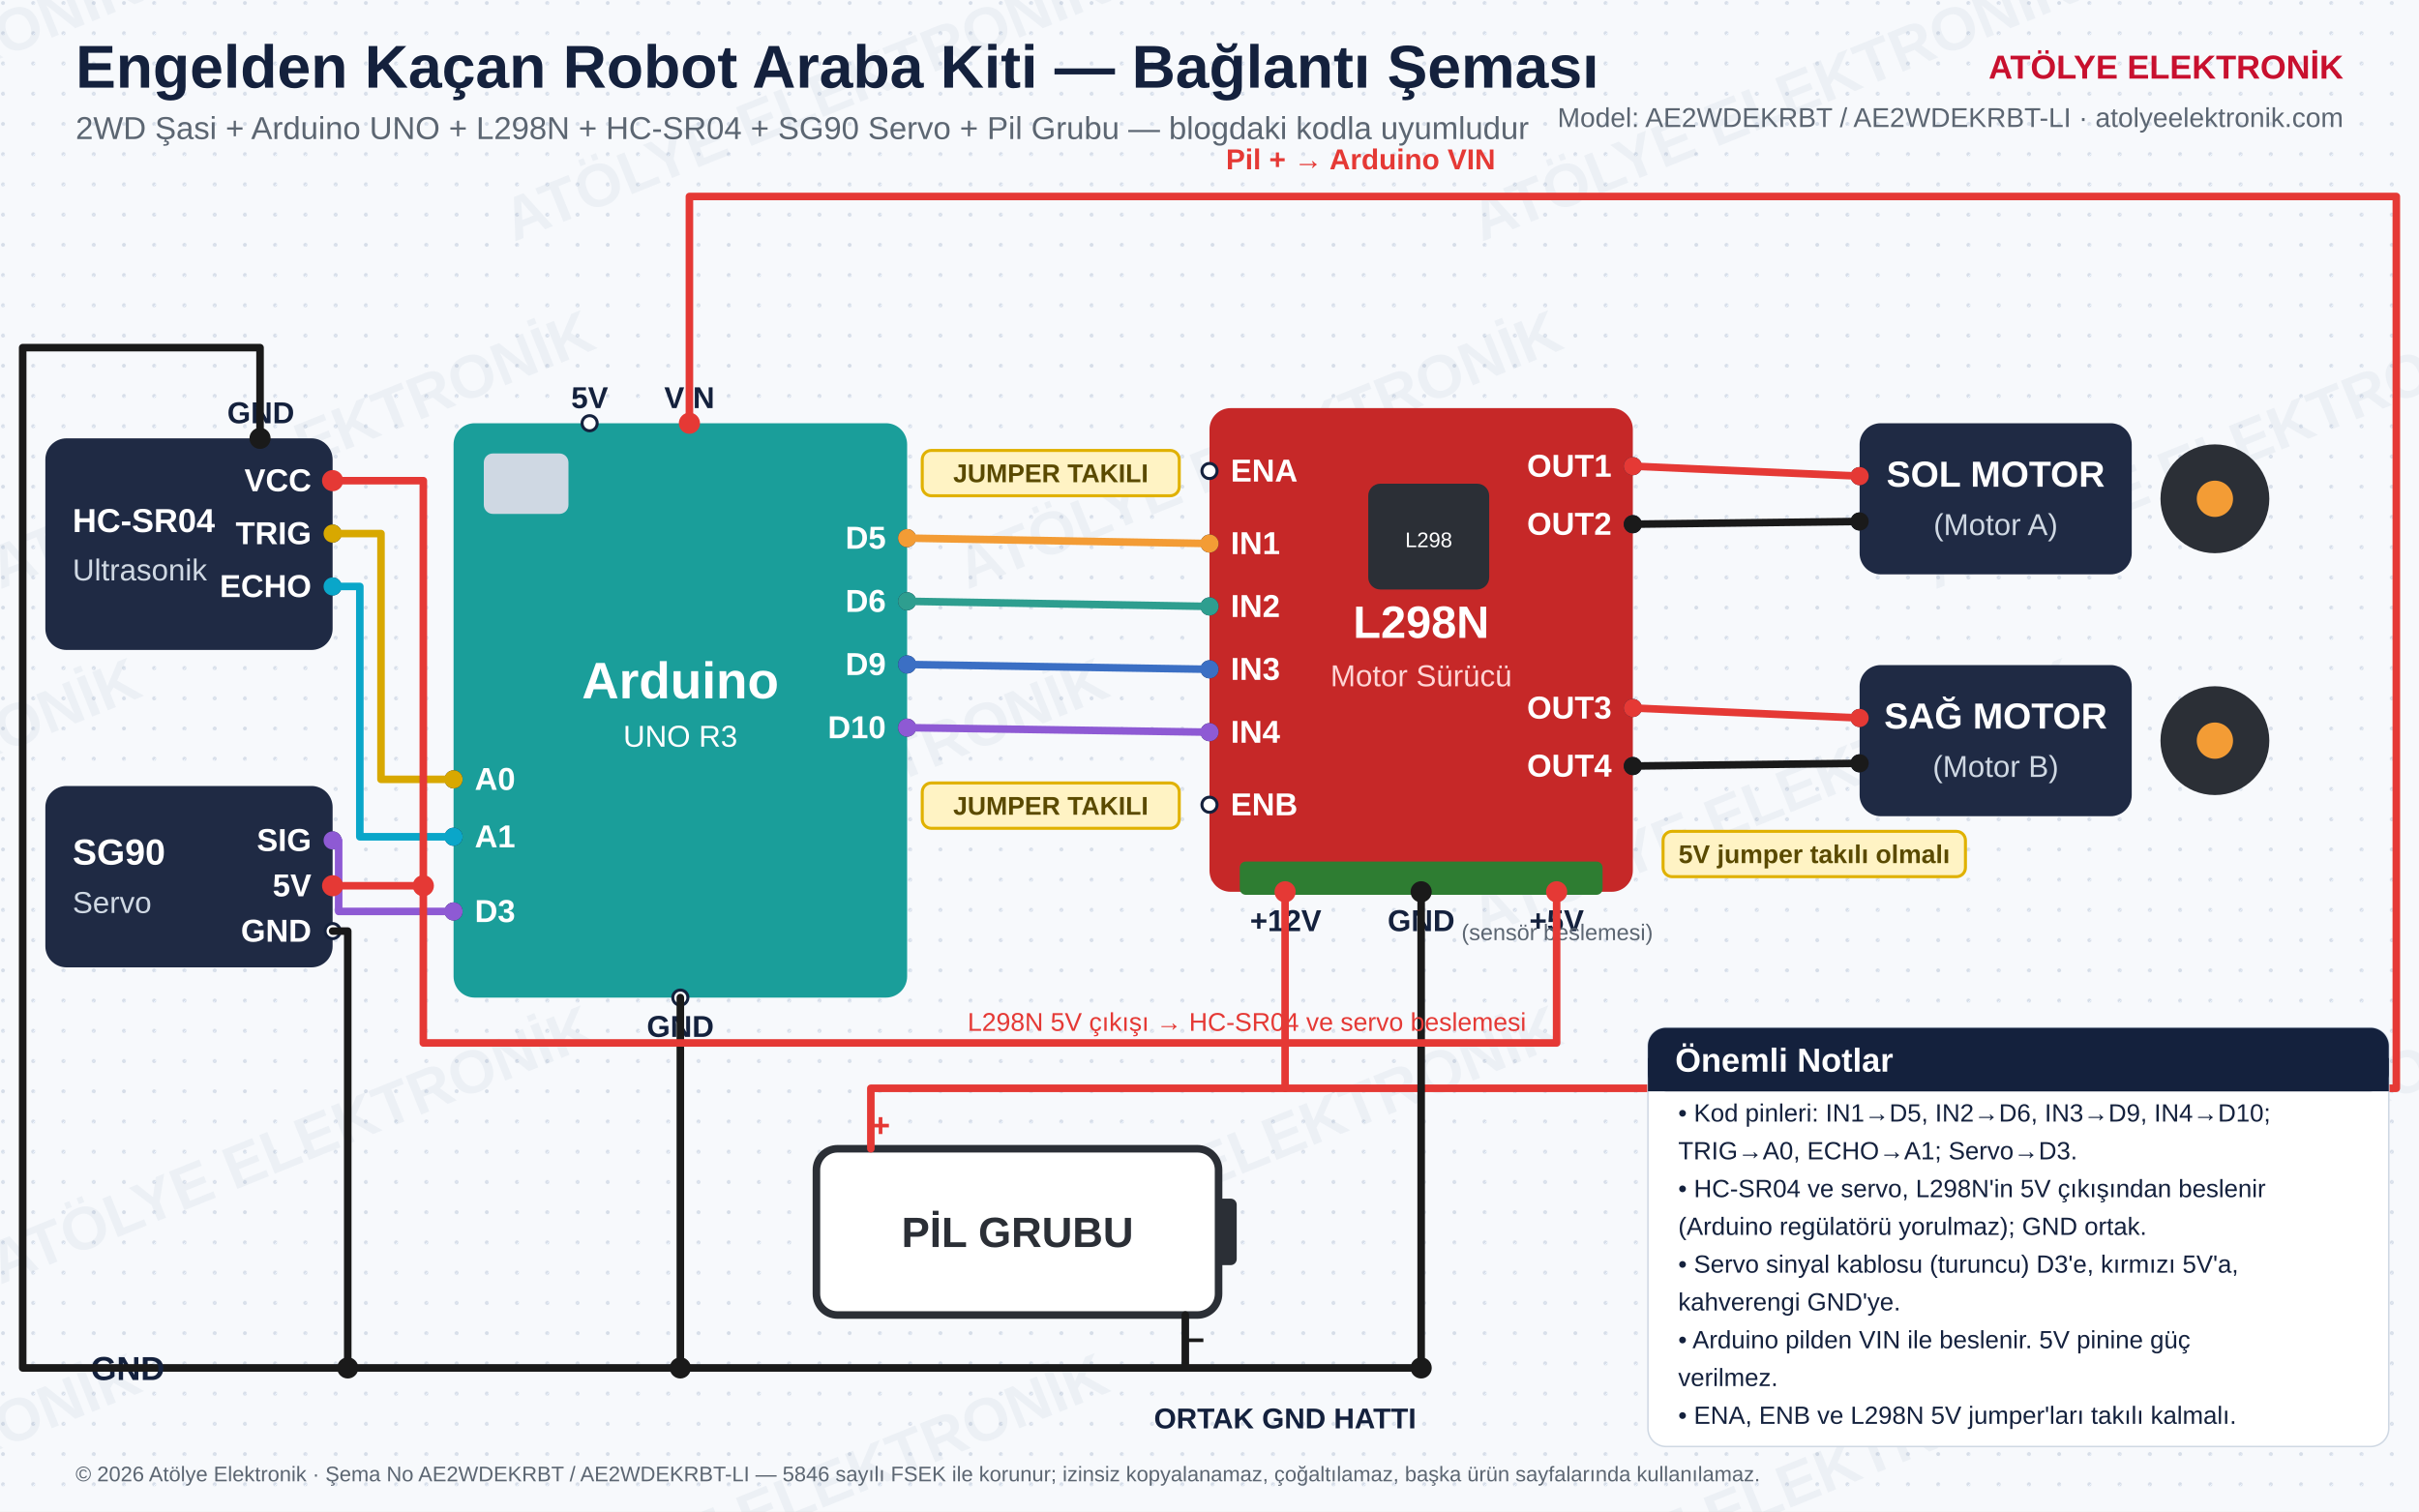
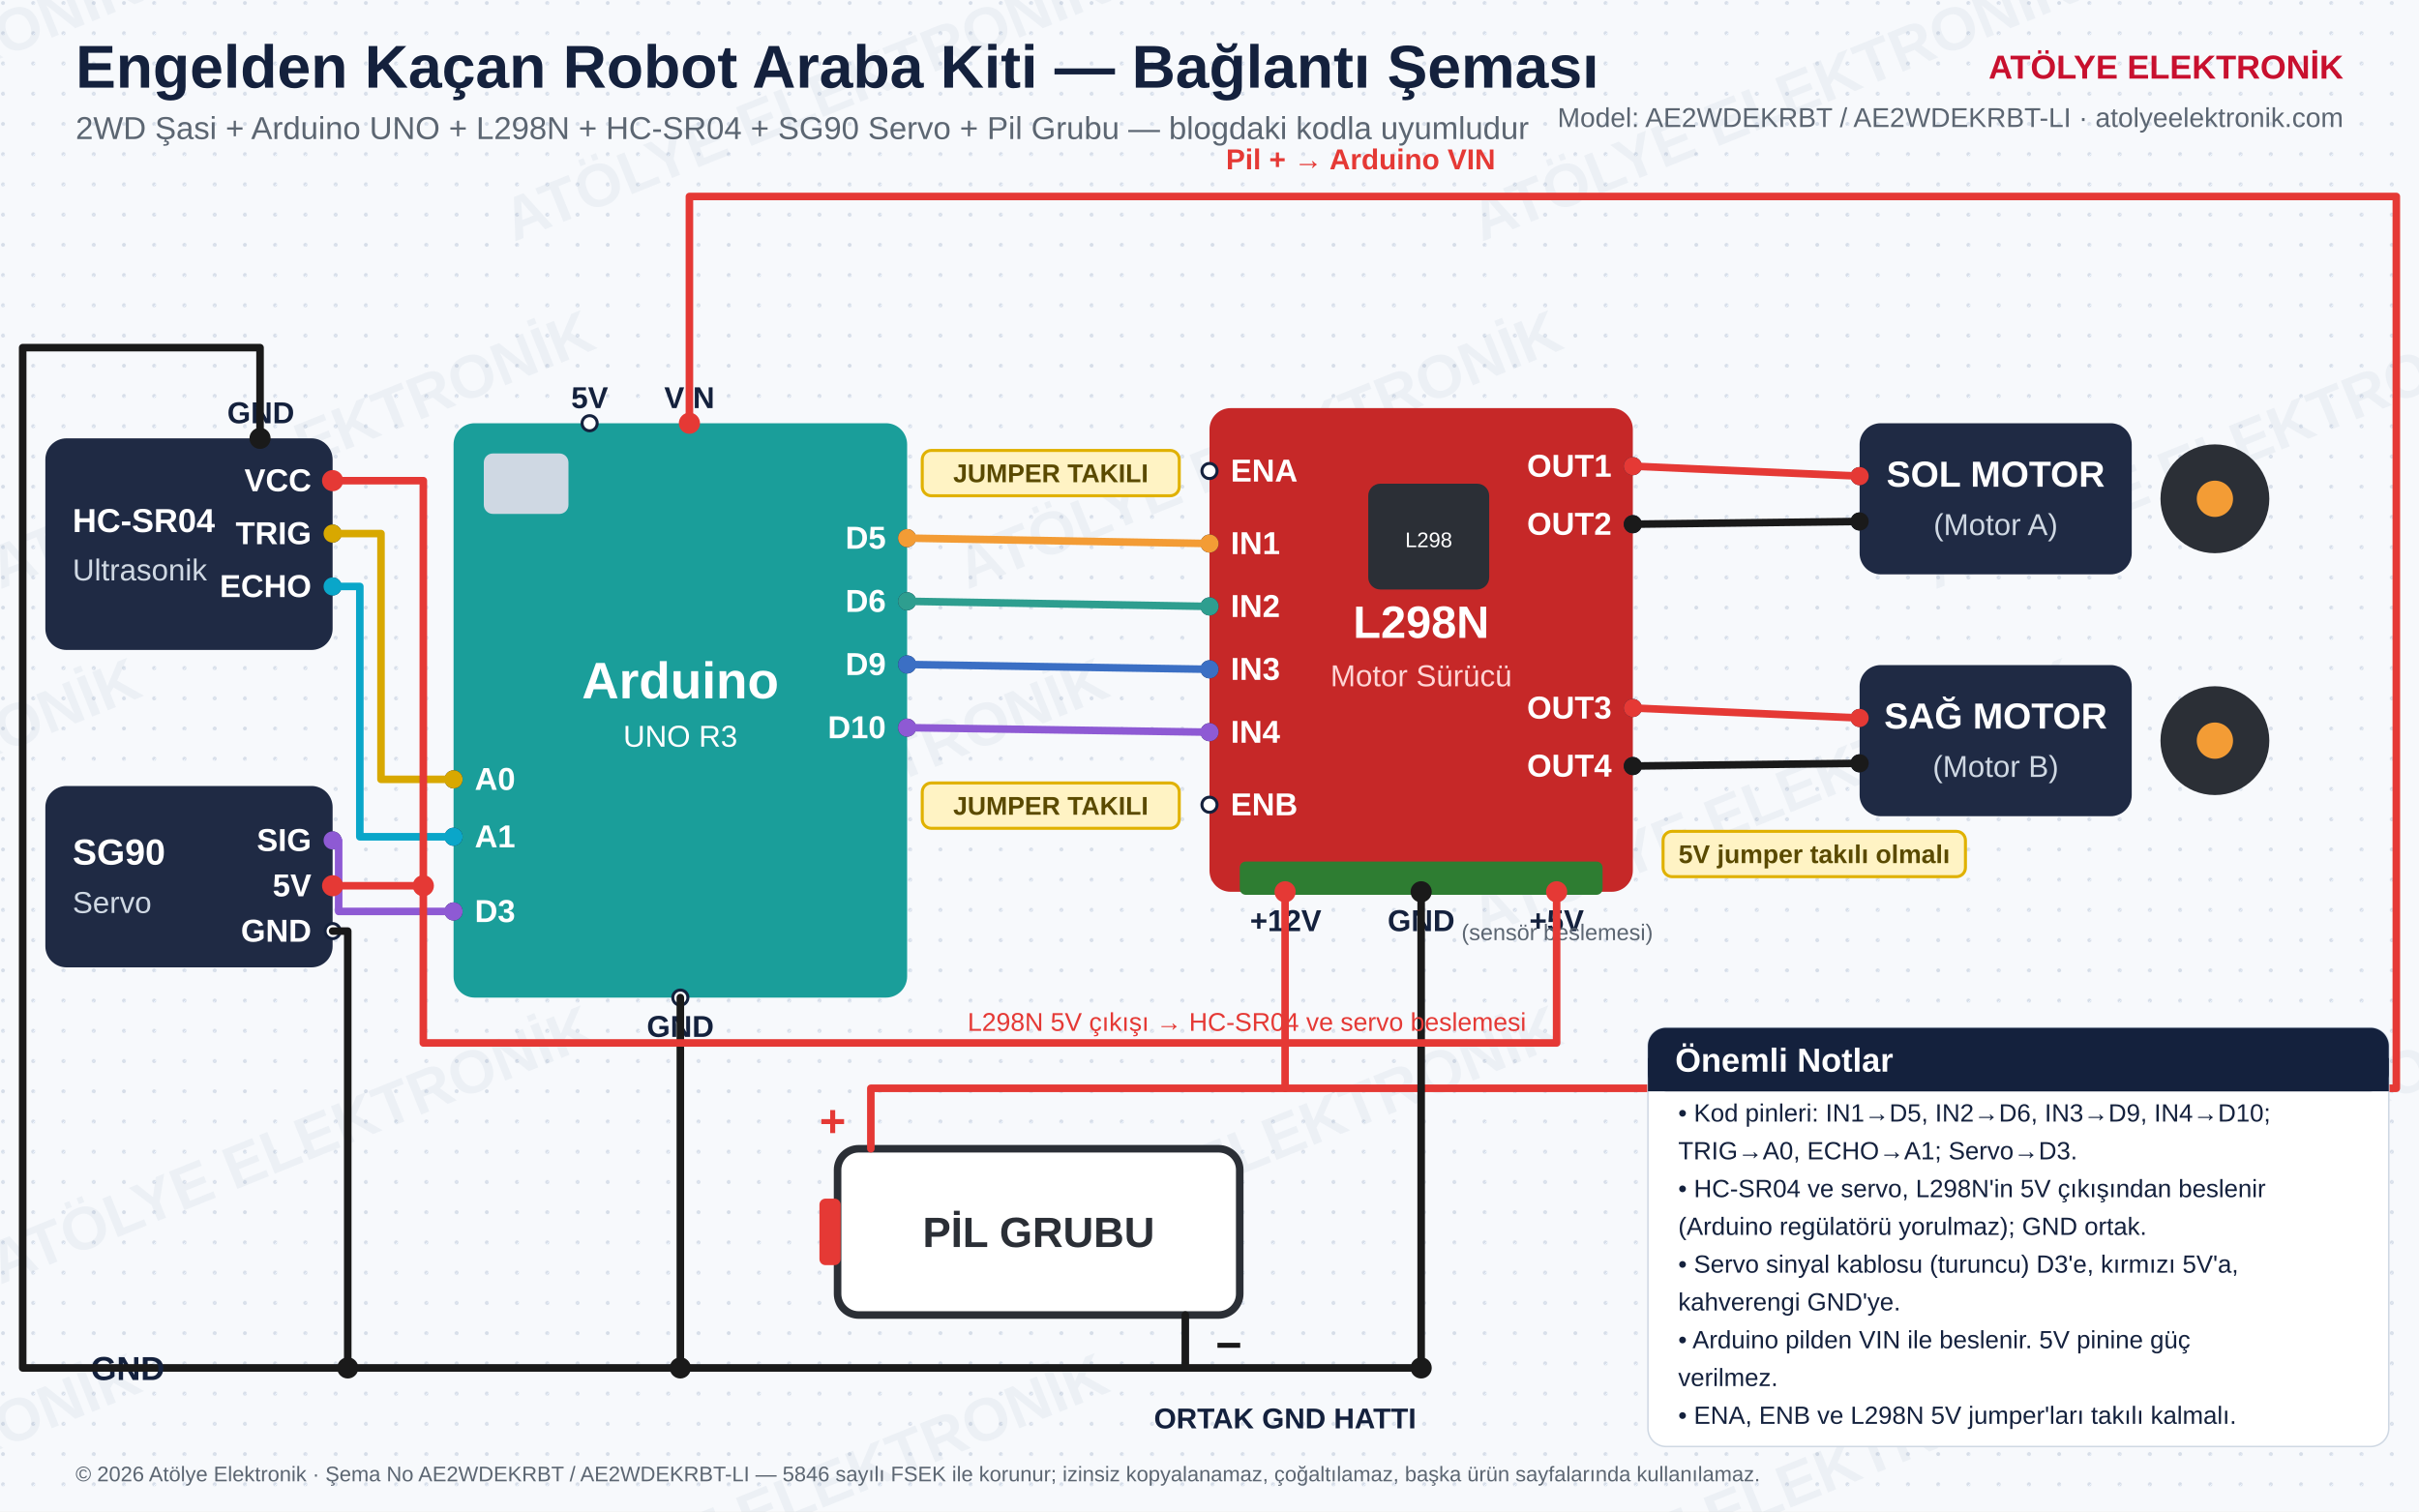
<svg xmlns="http://www.w3.org/2000/svg" width="1600" height="1000" viewBox="0 0 1600 1000" font-family="Segoe UI, Arial, sans-serif">
  <defs>
    <pattern id="dots" width="20" height="20" patternUnits="userSpaceOnUse">
      <circle cx="2" cy="2" r="1.3" fill="#d6dde8" />
    </pattern>
  </defs>
  <rect width="1600" height="1000" fill="#f7f9fc" />
  <rect width="1600" height="1000" fill="url(#dots)" />
  <g opacity="0.045" font-weight="800" font-size="40" fill="#003360">
    <text x="-300" y="160" transform="rotate(-22 -300 160)">ATÖLYE ELEKTRONİK</text>
    <text x="340" y="160" transform="rotate(-22 340 160)">ATÖLYE ELEKTRONİK</text>
    <text x="980" y="160" transform="rotate(-22 980 160)">ATÖLYE ELEKTRONİK</text>
    <text x="1620" y="160" transform="rotate(-22 1620 160)">ATÖLYE ELEKTRONİK</text>
    <text x="0" y="390" transform="rotate(-22 0 390)">ATÖLYE ELEKTRONİK</text>
    <text x="640" y="390" transform="rotate(-22 640 390)">ATÖLYE ELEKTRONİK</text>
    <text x="1280" y="390" transform="rotate(-22 1280 390)">ATÖLYE ELEKTRONİK</text>
    <text x="-300" y="620" transform="rotate(-22 -300 620)">ATÖLYE ELEKTRONİK</text>
    <text x="340" y="620" transform="rotate(-22 340 620)">ATÖLYE ELEKTRONİK</text>
    <text x="980" y="620" transform="rotate(-22 980 620)">ATÖLYE ELEKTRONİK</text>
    <text x="1620" y="620" transform="rotate(-22 1620 620)">ATÖLYE ELEKTRONİK</text>
    <text x="0" y="850" transform="rotate(-22 0 850)">ATÖLYE ELEKTRONİK</text>
    <text x="640" y="850" transform="rotate(-22 640 850)">ATÖLYE ELEKTRONİK</text>
    <text x="1280" y="850" transform="rotate(-22 1280 850)">ATÖLYE ELEKTRONİK</text>
    <text x="-300" y="1080" transform="rotate(-22 -300 1080)">ATÖLYE ELEKTRONİK</text>
    <text x="340" y="1080" transform="rotate(-22 340 1080)">ATÖLYE ELEKTRONİK</text>
    <text x="980" y="1080" transform="rotate(-22 980 1080)">ATÖLYE ELEKTRONİK</text>
    <text x="1620" y="1080" transform="rotate(-22 1620 1080)">ATÖLYE ELEKTRONİK</text>
  </g>
  <text x="50" y="58" font-size="40" font-weight="800" fill="#14213d">Engelden Kaçan Robot Araba Kiti — Bağlantı Şeması</text>
  <text x="50" y="92" font-size="21" fill="#5c6672">2WD Şasi + Arduino UNO + L298N + HC-SR04 + SG90 Servo + Pil Grubu — blogdaki kodla uyumludur</text>
  <text x="1550" y="52" text-anchor="end" font-size="22" font-weight="800" fill="#c8102e">ATÖLYE ELEKTRONİK</text>
  <text x="1550" y="84" text-anchor="end" font-size="18" fill="#5c6672">Model: AE2WDEKRBT / AE2WDEKRBT-LI · atolyeelektronik.com</text>
  <rect x="300" y="280" width="300" height="380" rx="14" fill="#1a9e9a" />
  <text x="450.0" y="462.0" text-anchor="middle" font-size="34" font-weight="700" fill="#fff">Arduino</text>
  <text x="450.0" y="494.0" text-anchor="middle" font-size="20" fill="#ffffff">UNO R3</text>
  <text x="586" y="363.0" text-anchor="end" font-size="21" font-weight="700" fill="#fff">D5</text>
  <circle cx="600" cy="356.0" r="5" fill="#fff" stroke="#14213d" stroke-width="2" />
  <text x="586" y="404.8" text-anchor="end" font-size="21" font-weight="700" fill="#fff">D6</text>
  <circle cx="600" cy="397.8" r="5" fill="#fff" stroke="#14213d" stroke-width="2" />
  <text x="586" y="446.6" text-anchor="end" font-size="21" font-weight="700" fill="#fff">D9</text>
  <circle cx="600" cy="439.6" r="5" fill="#fff" stroke="#14213d" stroke-width="2" />
  <text x="586" y="488.4" text-anchor="end" font-size="21" font-weight="700" fill="#fff">D10</text>
  <circle cx="600" cy="481.4" r="5" fill="#fff" stroke="#14213d" stroke-width="2" />
  <text x="390.0" y="270" text-anchor="middle" font-size="20" font-weight="700" fill="#14213d">5V</text>
  <circle cx="390.0" cy="280" r="5" fill="#fff" stroke="#14213d" stroke-width="2" />
  <text x="456.0" y="270" text-anchor="middle" font-size="20" font-weight="700" fill="#14213d">VIN</text>
  <circle cx="456.0" cy="280" r="5" fill="#fff" stroke="#14213d" stroke-width="2" />
  <text x="450.0" y="686" text-anchor="middle" font-size="20" font-weight="700" fill="#14213d">GND</text>
  <circle cx="450.0" cy="660" r="5" fill="#fff" stroke="#14213d" stroke-width="2" />
  <rect x="320" y="300" width="56" height="40" rx="6" fill="#cfd8e3" />
  <rect x="800" y="270" width="280" height="320" rx="14" fill="#c62828" />
  <text x="940.0" y="422.0" text-anchor="middle" font-size="30" font-weight="700" fill="#fff">L298N</text>
  <text x="940.0" y="454.0" text-anchor="middle" font-size="20" fill="#ffd5d5">Motor Sürücü</text>
  <text x="814" y="318.6" font-size="21" font-weight="700" fill="#fff">ENA</text>
  <circle cx="800" cy="311.6" r="5" fill="#fff" stroke="#14213d" stroke-width="2" />
  <text x="814" y="366.6" font-size="21" font-weight="700" fill="#fff">IN1</text>
  <circle cx="800" cy="359.6" r="5" fill="#fff" stroke="#14213d" stroke-width="2" />
  <text x="814" y="408.2" font-size="21" font-weight="700" fill="#fff">IN2</text>
  <circle cx="800" cy="401.2" r="5" fill="#fff" stroke="#14213d" stroke-width="2" />
  <text x="814" y="449.8" font-size="21" font-weight="700" fill="#fff">IN3</text>
  <circle cx="800" cy="442.8" r="5" fill="#fff" stroke="#14213d" stroke-width="2" />
  <text x="814" y="491.4" font-size="21" font-weight="700" fill="#fff">IN4</text>
  <circle cx="800" cy="484.4" r="5" fill="#fff" stroke="#14213d" stroke-width="2" />
  <text x="814" y="539.4" font-size="21" font-weight="700" fill="#fff">ENB</text>
  <circle cx="800" cy="532.4" r="5" fill="#fff" stroke="#14213d" stroke-width="2" />
  <text x="1066" y="315.4" text-anchor="end" font-size="21" font-weight="700" fill="#fff">OUT1</text>
  <circle cx="1080" cy="308.4" r="5" fill="#fff" stroke="#14213d" stroke-width="2" />
  <text x="1066" y="353.8" text-anchor="end" font-size="21" font-weight="700" fill="#fff">OUT2</text>
  <circle cx="1080" cy="346.8" r="5" fill="#fff" stroke="#14213d" stroke-width="2" />
  <text x="1066" y="475.4" text-anchor="end" font-size="21" font-weight="700" fill="#fff">OUT3</text>
  <circle cx="1080" cy="468.4" r="5" fill="#fff" stroke="#14213d" stroke-width="2" />
  <text x="1066" y="513.8" text-anchor="end" font-size="21" font-weight="700" fill="#fff">OUT4</text>
  <circle cx="1080" cy="506.8" r="5" fill="#fff" stroke="#14213d" stroke-width="2" />
  <text x="850.4" y="616" text-anchor="middle" font-size="20" font-weight="700" fill="#14213d">+12V</text>
  <circle cx="850.4" cy="590" r="5" fill="#fff" stroke="#14213d" stroke-width="2" />
  <text x="940.0" y="616" text-anchor="middle" font-size="20" font-weight="700" fill="#14213d">GND</text>
  <circle cx="940.0" cy="590" r="5" fill="#fff" stroke="#14213d" stroke-width="2" />
  <text x="1029.6" y="616" text-anchor="middle" font-size="20" font-weight="700" fill="#14213d">+5V</text>
  <circle cx="1029.6" cy="590" r="5" fill="#fff" stroke="#14213d" stroke-width="2" />
  <rect x="905" y="320" width="80" height="70" rx="8" fill="#2b2f36" />
  <text x="945" y="362" text-anchor="middle" font-size="14" fill="#fff">L298</text>
  <rect x="820" y="570" width="240" height="22" rx="4" fill="#2e7d32" />
  <rect x="610" y="298" width="170" height="30" rx="6" fill="#fff3c4" stroke="#e0b100" stroke-width="2" />
  <text x="695.0" y="319" text-anchor="middle" font-size="17" font-weight="700" fill="#5a4a00">JUMPER TAKILI</text>
  <rect x="610" y="518" width="170" height="30" rx="6" fill="#fff3c4" stroke="#e0b100" stroke-width="2" />
  <text x="695.0" y="539" text-anchor="middle" font-size="17" font-weight="700" fill="#5a4a00">JUMPER TAKILI</text>
  <rect x="1100" y="550" width="200" height="30" rx="6" fill="#fff3c4" stroke="#e0b100" stroke-width="2" />
  <text x="1200.0" y="571" text-anchor="middle" font-size="17" font-weight="700" fill="#5a4a00">5V jumper takılı olmalı</text>
  <text x="1030" y="622" text-anchor="middle" font-size="15" font-weight="500" fill="#5c6672">(sensör beslemesi)</text>
  <rect x="1230" y="280" width="180" height="100" rx="14" fill="#1f2a44" />
  <text x="1320.0" y="322.0" text-anchor="middle" font-size="24" font-weight="700" fill="#fff">SOL MOTOR</text>
  <text x="1320.0" y="354.0" text-anchor="middle" font-size="20" fill="#cfd8e3">(Motor A)</text>
  <text x="1244" y="322.0" font-size="21" font-weight="700" fill="#fff" />
  <circle cx="1230" cy="315.0" r="5" fill="#fff" stroke="#14213d" stroke-width="2" />
  <text x="1244" y="352.0" font-size="21" font-weight="700" fill="#fff"> </text>
  <circle cx="1230" cy="345.0" r="5" fill="#fff" stroke="#14213d" stroke-width="2" />
  <circle cx="1465" cy="330" r="36" fill="#2b2f36" />
  <circle cx="1465" cy="330" r="12" fill="#f39c35" />
  <rect x="1230" y="440" width="180" height="100" rx="14" fill="#1f2a44" />
  <text x="1320.0" y="482.0" text-anchor="middle" font-size="24" font-weight="700" fill="#fff">SAĞ MOTOR</text>
  <text x="1320.0" y="514.0" text-anchor="middle" font-size="20" fill="#cfd8e3">(Motor B)</text>
  <text x="1244" y="482.0" font-size="21" font-weight="700" fill="#fff" />
  <circle cx="1230" cy="475.0" r="5" fill="#fff" stroke="#14213d" stroke-width="2" />
  <text x="1244" y="512.0" font-size="21" font-weight="700" fill="#fff"> </text>
  <circle cx="1230" cy="505.0" r="5" fill="#fff" stroke="#14213d" stroke-width="2" />
  <circle cx="1465" cy="490" r="36" fill="#2b2f36" />
  <circle cx="1465" cy="490" r="12" fill="#f39c35" />
-   <rect x="540" y="760" width="266" height="110" rx="14" fill="#fff" stroke="#2b2f36" stroke-width="5" />
-   <rect x="804" y="793.0" width="14" height="44.0" rx="4" fill="#2b2f36" />
-   <text x="673.0" y="825.0" text-anchor="middle" font-size="28" font-weight="800" fill="#2b2f36">PİL GRUBU</text>
-   <text x="576" y="752" font-size="22" font-weight="700" fill="#e53935">+</text>
-   <text x="784" y="894" font-size="22" font-weight="700" fill="#1a1a1a">−</text>
+   <rect x="554" y="760" width="266" height="110" rx="14" fill="#fff" stroke="#2b2f36" stroke-width="5" />
+   <rect x="542" y="793.0" width="14" height="44.0" rx="4" fill="#e53935" />
+   <text x="687.0" y="825.0" text-anchor="middle" font-size="28" font-weight="800" fill="#2b2f36">PİL GRUBU</text>
+   <text x="542" y="752" font-size="30" font-weight="800" fill="#e53935">+</text>
+   <text x="804" y="900" font-size="30" font-weight="800" fill="#1a1a1a">−</text>
  <path d="M 600 356.0 L 800 359.6" fill="none" stroke="#f39c35" stroke-width="5" stroke-linejoin="round" stroke-linecap="round" />
  <circle cx="600" cy="356.0" r="6" fill="#f39c35" />
  <circle cx="800" cy="359.6" r="6" fill="#f39c35" />
  <path d="M 600 397.8 L 800 401.2" fill="none" stroke="#2e9e8f" stroke-width="5" stroke-linejoin="round" stroke-linecap="round" />
  <circle cx="600" cy="397.8" r="6" fill="#2e9e8f" />
  <circle cx="800" cy="401.2" r="6" fill="#2e9e8f" />
  <path d="M 600 439.6 L 800 442.8" fill="none" stroke="#3b6fc4" stroke-width="5" stroke-linejoin="round" stroke-linecap="round" />
  <circle cx="600" cy="439.6" r="6" fill="#3b6fc4" />
  <circle cx="800" cy="442.8" r="6" fill="#3b6fc4" />
  <path d="M 600 481.4 L 800 484.4" fill="none" stroke="#8e5ad4" stroke-width="5" stroke-linejoin="round" stroke-linecap="round" />
  <circle cx="600" cy="481.4" r="6" fill="#8e5ad4" />
  <circle cx="800" cy="484.4" r="6" fill="#8e5ad4" />
  <path d="M 1080 308.4 L 1230 315.0" fill="none" stroke="#e53935" stroke-width="5" stroke-linejoin="round" stroke-linecap="round" />
  <circle cx="1080" cy="308.4" r="6" fill="#e53935" />
  <circle cx="1230" cy="315.0" r="6" fill="#e53935" />
  <path d="M 1080 346.8 L 1230 345.0" fill="none" stroke="#1a1a1a" stroke-width="5" stroke-linejoin="round" stroke-linecap="round" />
  <circle cx="1080" cy="346.8" r="6" fill="#1a1a1a" />
  <circle cx="1230" cy="345.0" r="6" fill="#1a1a1a" />
  <path d="M 1080 468.4 L 1230 475.0" fill="none" stroke="#e53935" stroke-width="5" stroke-linejoin="round" stroke-linecap="round" />
  <circle cx="1080" cy="468.4" r="6" fill="#e53935" />
  <circle cx="1230" cy="475.0" r="6" fill="#e53935" />
  <path d="M 1080 506.8 L 1230 505.0" fill="none" stroke="#1a1a1a" stroke-width="5" stroke-linejoin="round" stroke-linecap="round" />
  <circle cx="1080" cy="506.8" r="6" fill="#1a1a1a" />
  <circle cx="1230" cy="505.0" r="6" fill="#1a1a1a" />
  <path d="M 576 760 L 576 720 L 850 720 L 850 590" fill="none" stroke="#e53935" stroke-width="5" stroke-linejoin="round" stroke-linecap="round" />
  <circle cx="850" cy="590" r="7" fill="#e53935" />
  <path d="M 850 720 L 1585 720 L 1585 130 L 456 130 L 456 280" fill="none" stroke="#e53935" stroke-width="5" stroke-linejoin="round" stroke-linecap="round" />
  <circle cx="456" cy="280" r="7" fill="#e53935" />
  <text x="900" y="112" text-anchor="middle" font-size="19" font-weight="700" fill="#e53935">Pil + → Arduino VIN</text>
  <path d="M 784 870 L 784 905 L 100 905" fill="none" stroke="#1a1a1a" stroke-width="5" stroke-linejoin="round" stroke-linecap="round" />
  <path d="M 784 905 L 940 905 L 940 590" fill="none" stroke="#1a1a1a" stroke-width="5" stroke-linejoin="round" stroke-linecap="round" />
  <circle cx="940" cy="590" r="7" fill="#1a1a1a" />
  <path d="M 450 660 L 450 905" fill="none" stroke="#1a1a1a" stroke-width="5" stroke-linejoin="round" stroke-linecap="round" />
  <circle cx="450" cy="905" r="7" fill="#1a1a1a" />
  <circle cx="940" cy="905" r="7" fill="#1a1a1a" />
  <text x="60" y="913" text-anchor="start" font-size="22" font-weight="700" fill="#14213d">GND</text>
  <text x="850" y="945" text-anchor="middle" font-size="19" font-weight="700" fill="#14213d">ORTAK GND HATTI</text>
  <rect x="30" y="290" width="190" height="140" rx="14" fill="#1f2a44" />
  <text x="48" y="352.0" text-anchor="start" font-size="22" font-weight="700" fill="#fff">HC-SR04</text>
  <text x="48" y="384.0" text-anchor="start" font-size="20" fill="#cfd8e3">Ultrasonik</text>
  <text x="206" y="325.0" text-anchor="end" font-size="21" font-weight="700" fill="#fff">VCC</text>
  <circle cx="220" cy="318.0" r="5" fill="#fff" stroke="#14213d" stroke-width="2" />
  <text x="206" y="360.0" text-anchor="end" font-size="21" font-weight="700" fill="#fff">TRIG</text>
  <circle cx="220" cy="353.0" r="5" fill="#fff" stroke="#14213d" stroke-width="2" />
  <text x="206" y="395.0" text-anchor="end" font-size="21" font-weight="700" fill="#fff">ECHO</text>
  <circle cx="220" cy="388.0" r="5" fill="#fff" stroke="#14213d" stroke-width="2" />
  <text x="172.5" y="280" text-anchor="middle" font-size="20" font-weight="700" fill="#14213d">GND</text>
  <circle cx="172.5" cy="290" r="5" fill="#fff" stroke="#14213d" stroke-width="2" />
  <rect x="30" y="520" width="190" height="120" rx="14" fill="#1f2a44" />
  <text x="48" y="572.0" text-anchor="start" font-size="24" font-weight="700" fill="#fff">SG90</text>
  <text x="48" y="604.0" text-anchor="start" font-size="20" fill="#cfd8e3">Servo</text>
  <text x="206" y="563.0" text-anchor="end" font-size="21" font-weight="700" fill="#fff">SIG</text>
  <circle cx="220" cy="556.0" r="5" fill="#fff" stroke="#14213d" stroke-width="2" />
  <text x="206" y="593.0" text-anchor="end" font-size="21" font-weight="700" fill="#fff">5V</text>
  <circle cx="220" cy="586.0" r="5" fill="#fff" stroke="#14213d" stroke-width="2" />
  <text x="206" y="623.0" text-anchor="end" font-size="21" font-weight="700" fill="#fff">GND</text>
  <circle cx="220" cy="616.0" r="5" fill="#fff" stroke="#14213d" stroke-width="2" />
  <text x="314" y="522.6" font-size="21" font-weight="700" fill="#fff">A0</text>
  <circle cx="300" cy="515.6" r="5" fill="#fff" stroke="#14213d" stroke-width="2" />
  <text x="314" y="560.6" font-size="21" font-weight="700" fill="#fff">A1</text>
  <circle cx="300" cy="553.6" r="5" fill="#fff" stroke="#14213d" stroke-width="2" />
  <text x="314" y="610.0" font-size="21" font-weight="700" fill="#fff">D3</text>
  <circle cx="300" cy="603.0" r="5" fill="#fff" stroke="#14213d" stroke-width="2" />
  <path d="M 220 353.0 L 252 353 L 252 515.6 L 300 515.6" fill="none" stroke="#d8a800" stroke-width="5" stroke-linejoin="round" stroke-linecap="round" />
  <circle cx="220" cy="353.0" r="6" fill="#d8a800" />
  <circle cx="300" cy="515.6" r="6" fill="#d8a800" />
  <path d="M 220 388.0 L 238 388 L 238 553.6 L 300 553.6" fill="none" stroke="#0aa6c9" stroke-width="5" stroke-linejoin="round" stroke-linecap="round" />
  <circle cx="220" cy="388.0" r="6" fill="#0aa6c9" />
  <circle cx="300" cy="553.6" r="6" fill="#0aa6c9" />
  <path d="M 220 556.0 L 224 556 L 224 603 L 300 603.0" fill="none" stroke="#8e5ad4" stroke-width="5" stroke-linejoin="round" stroke-linecap="round" />
  <circle cx="220" cy="556.0" r="6" fill="#8e5ad4" />
  <circle cx="300" cy="603.0" r="6" fill="#8e5ad4" />
  <path d="M 220 318 L 280 318 L 280 690 L 1029.6 690 L 1029.6 590" fill="none" stroke="#e53935" stroke-width="5" stroke-linejoin="round" stroke-linecap="round" />
  <circle cx="220" cy="318" r="7" fill="#e53935" />
  <circle cx="1029.6" cy="590" r="7" fill="#e53935" />
  <path d="M 220 586 L 280 586" fill="none" stroke="#e53935" stroke-width="5" stroke-linejoin="round" stroke-linecap="round" />
  <circle cx="280" cy="586" r="7" fill="#e53935" />
  <circle cx="220" cy="586" r="7" fill="#e53935" />
  <text x="640" y="682" text-anchor="start" font-size="17" font-weight="500" fill="#e53935">L298N 5V çıkışı → HC-SR04 ve servo beslemesi</text>
  <path d="M 172 290 L 172 230 L 15 230 L 15 905 L 100 905" fill="none" stroke="#1a1a1a" stroke-width="5" stroke-linejoin="round" stroke-linecap="round" />
  <circle cx="172" cy="290" r="7" fill="#1a1a1a" />
  <path d="M 220 616 L 230 616 L 230 905" fill="none" stroke="#1a1a1a" stroke-width="5" stroke-linejoin="round" stroke-linecap="round" />
  <circle cx="230" cy="905" r="7" fill="#1a1a1a" />
  <rect x="1090" y="680" width="490" height="277" rx="12" fill="#fff" stroke="#cfd8e3" />
  <rect x="1090" y="680" width="490" height="42" rx="12" fill="#14213d" />
  <rect x="1090" y="700" width="490" height="22" fill="#14213d" />
  <text x="1108" y="709" font-size="22" font-weight="700" fill="#fff">Önemli Notlar</text>
  <text x="1110" y="742" font-size="16.5" fill="#14213d">• Kod pinleri: IN1→D5, IN2→D6, IN3→D9, IN4→D10;</text>
  <text x="1110" y="767" font-size="16.5" fill="#14213d">   TRIG→A0, ECHO→A1; Servo→D3.</text>
  <text x="1110" y="792" font-size="16.5" fill="#14213d">• HC-SR04 ve servo, L298N'in 5V çıkışından beslenir</text>
  <text x="1110" y="817" font-size="16.5" fill="#14213d">   (Arduino regülatörü yorulmaz); GND ortak.</text>
  <text x="1110" y="842" font-size="16.5" fill="#14213d">• Servo sinyal kablosu (turuncu) D3'e, kırmızı 5V'a,</text>
  <text x="1110" y="867" font-size="16.5" fill="#14213d">   kahverengi GND'ye.</text>
  <text x="1110" y="892" font-size="16.5" fill="#14213d">• Arduino pilden VIN ile beslenir. 5V pinine güç</text>
  <text x="1110" y="917" font-size="16.5" fill="#14213d">   verilmez.</text>
  <text x="1110" y="942" font-size="16.5" fill="#14213d">• ENA, ENB ve L298N 5V jumper'ları takılı kalmalı.</text>
  <text x="50" y="980" font-size="14" fill="#5c6672">© 2026 Atölye Elektronik · Şema No AE2WDEKRBT / AE2WDEKRBT-LI — 5846 sayılı FSEK ile korunur; izinsiz kopyalanamaz, çoğaltılamaz, başka ürün sayfalarında kullanılamaz.</text>
</svg>
